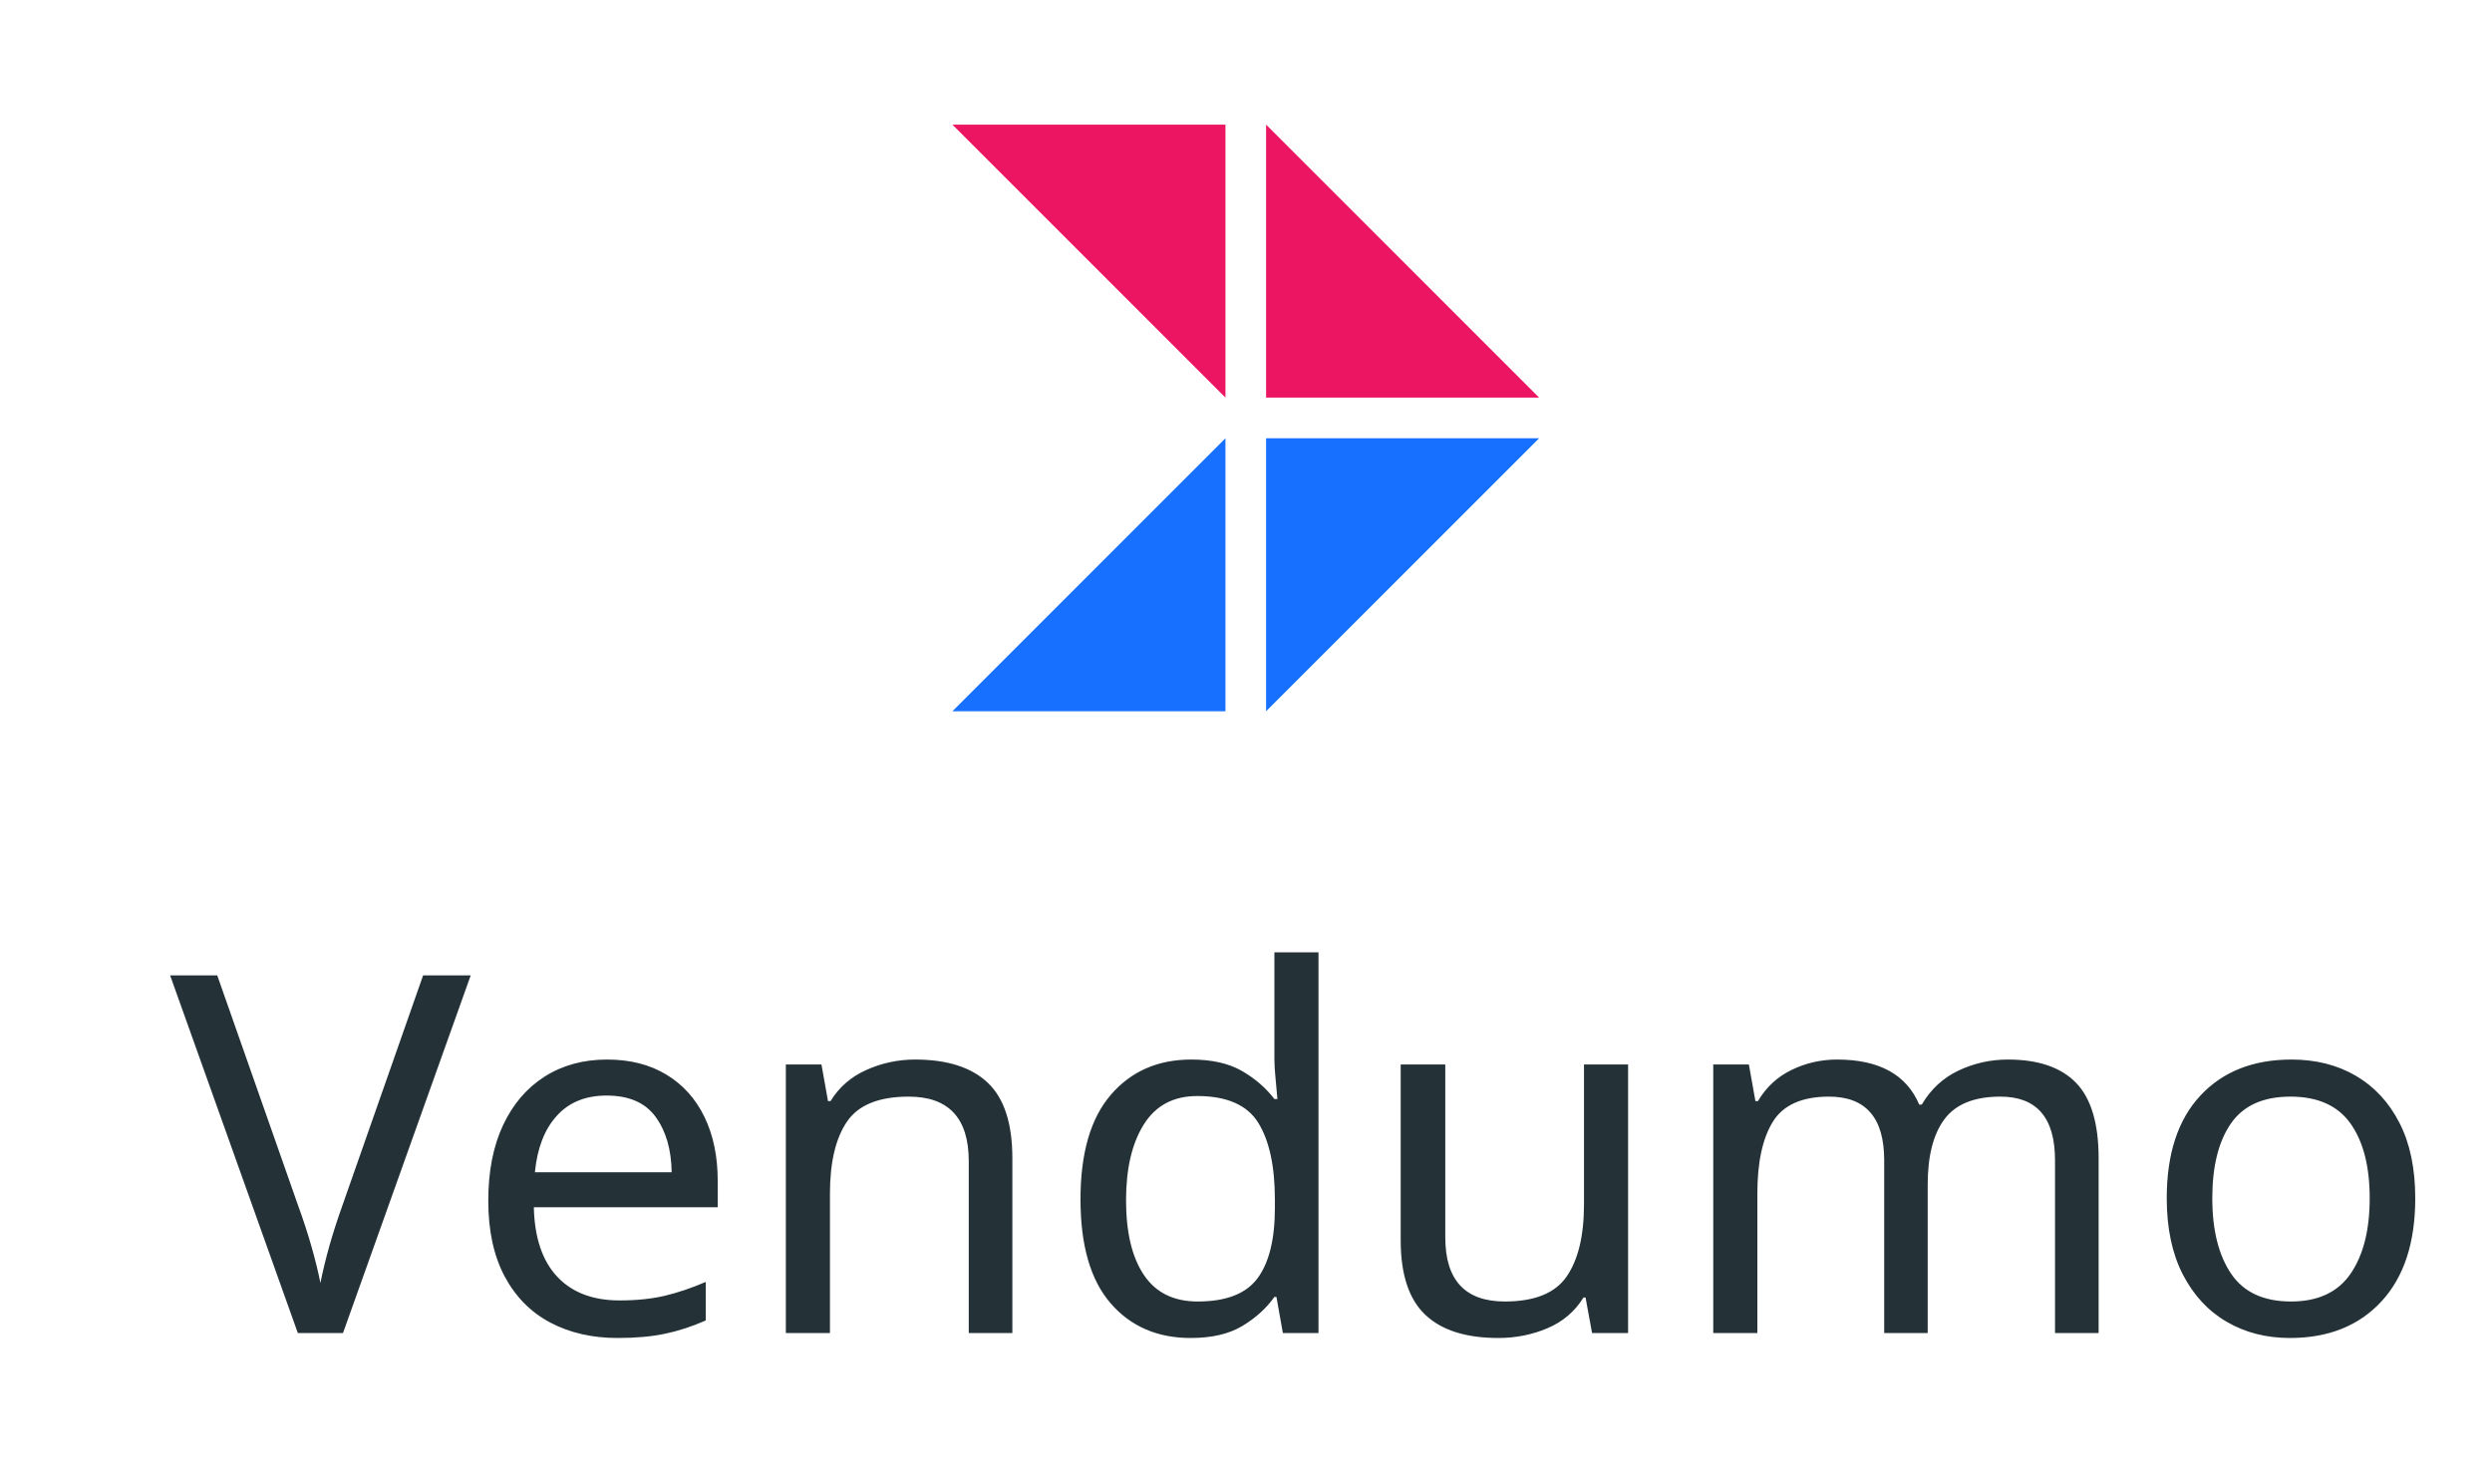
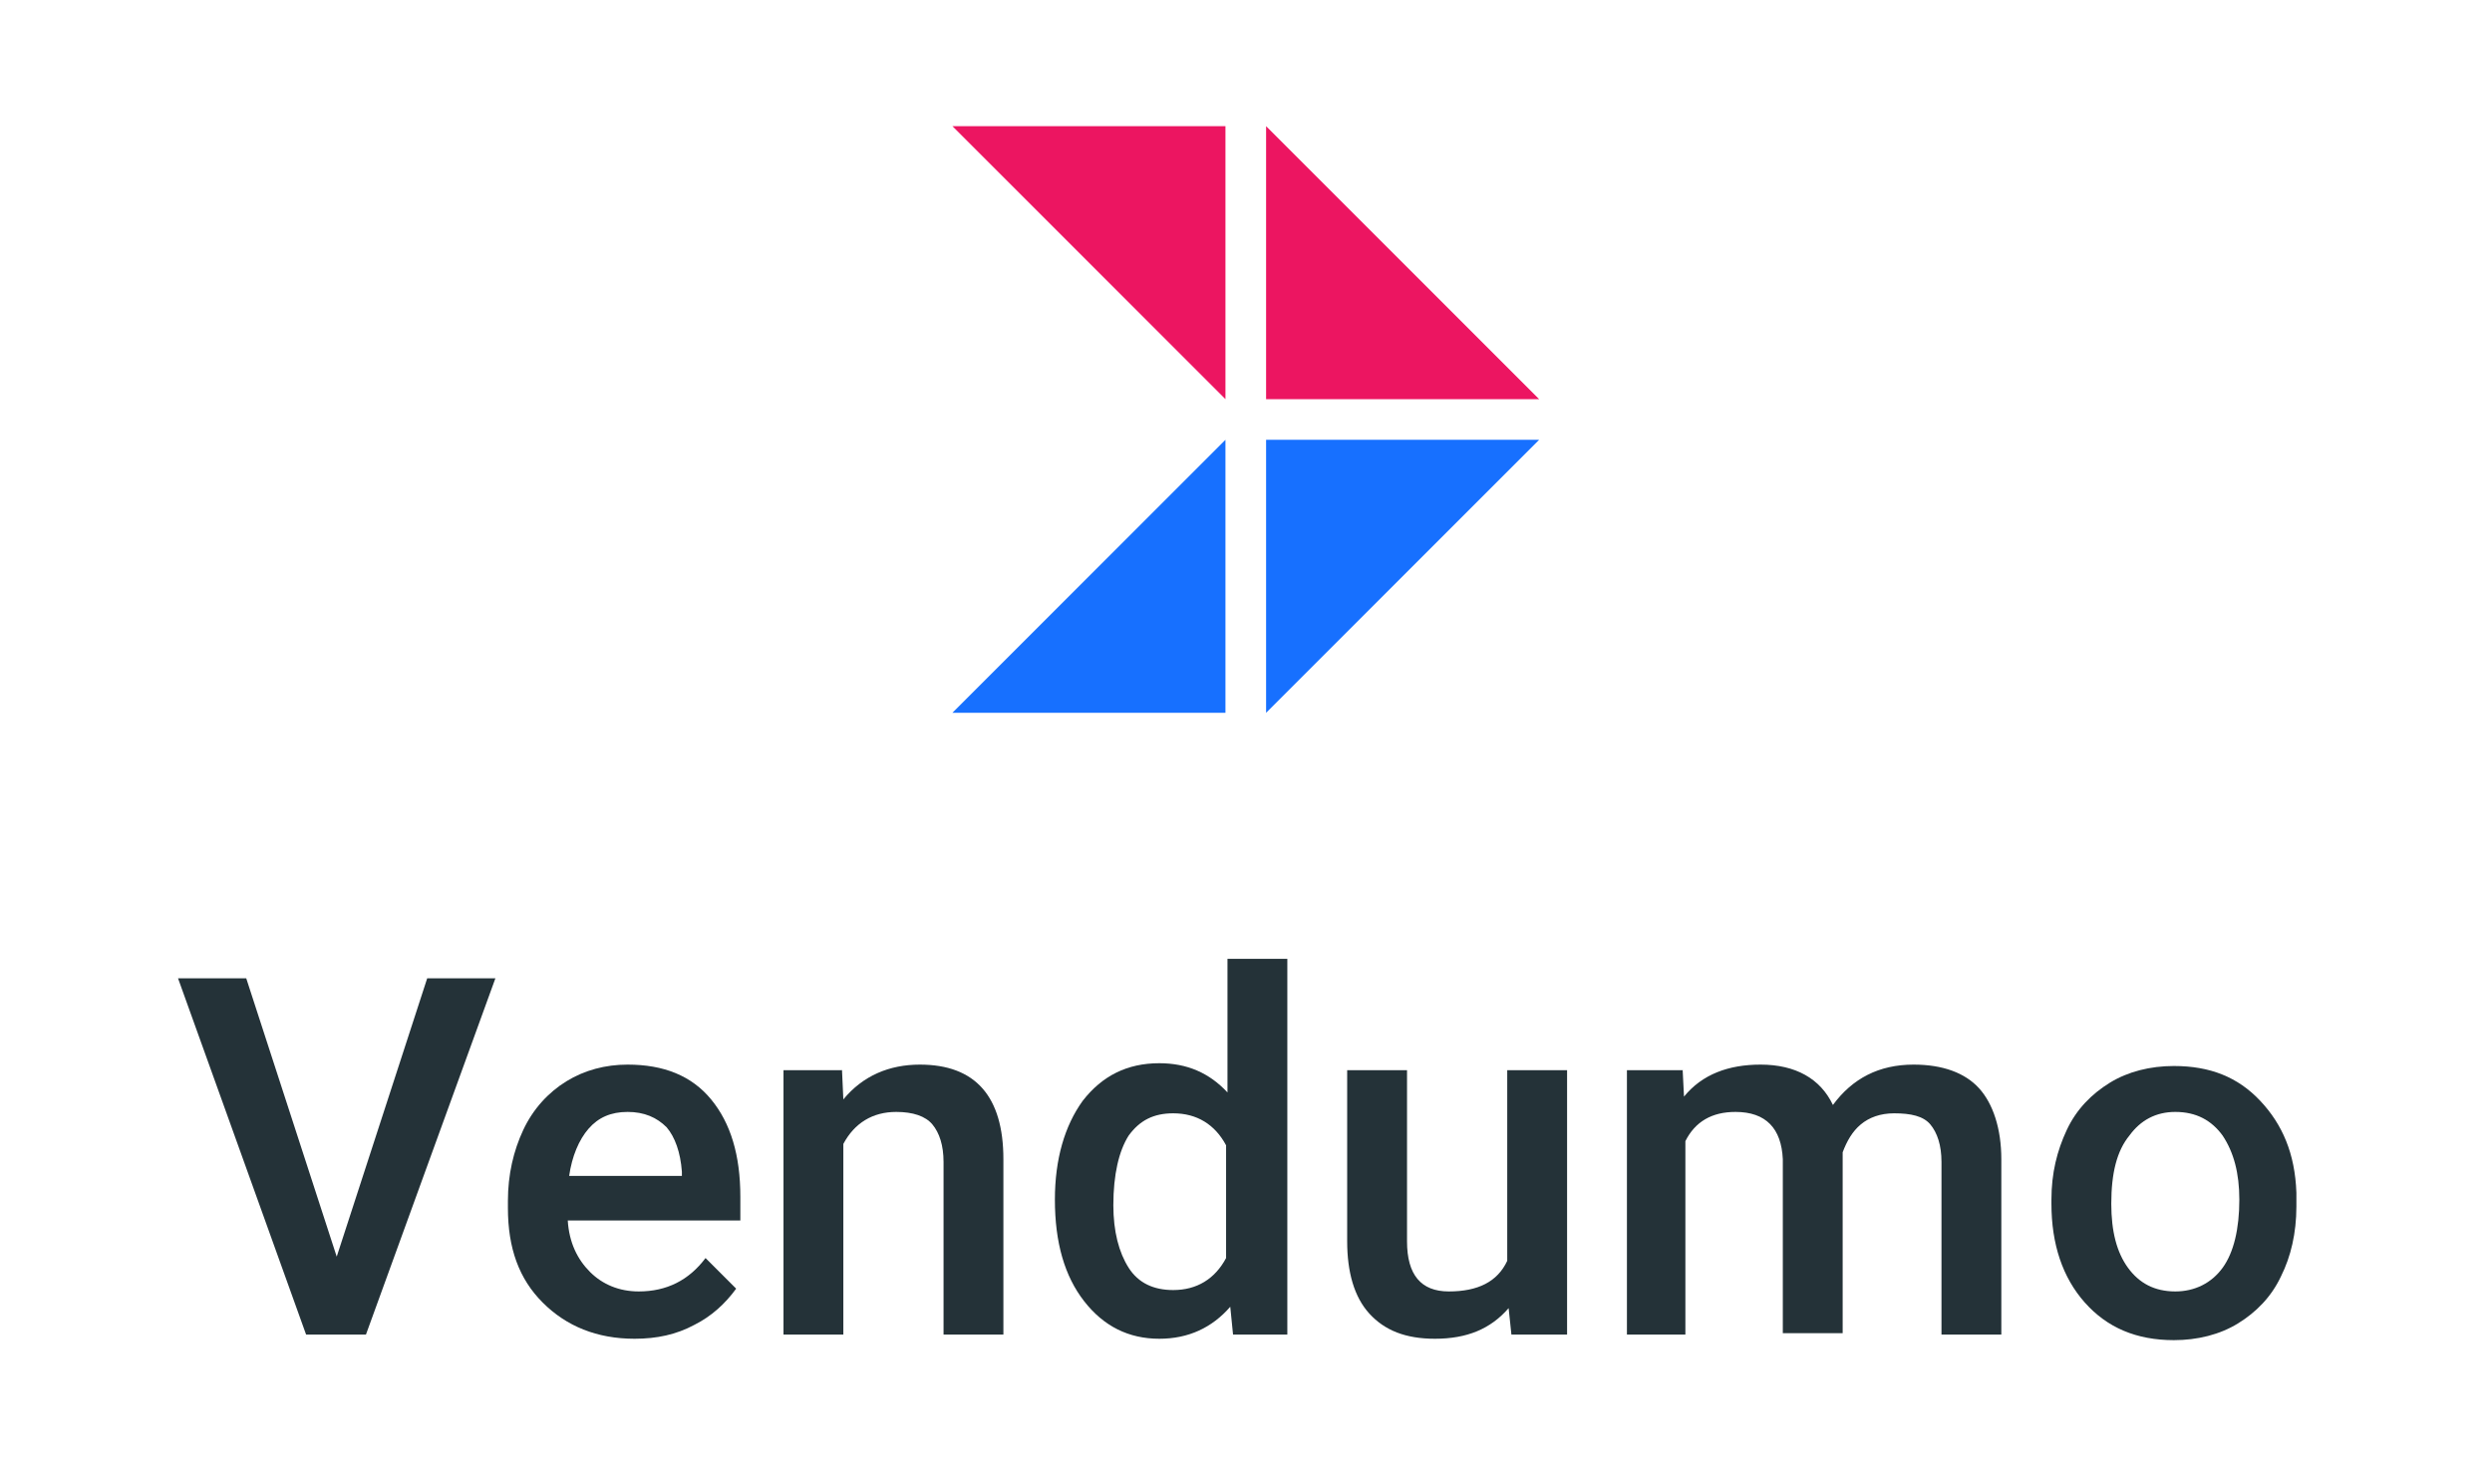
- <svg xmlns="http://www.w3.org/2000/svg" xmlns:xlink="http://www.w3.org/1999/xlink" version="1.1" id="Layer_1" x="0px" y="0px" viewBox="-99 -50 400 238.1" style="enable-background:new -99 -50 400 238.1;" xml:space="preserve">
+ <svg xmlns="http://www.w3.org/2000/svg" version="1.1" id="Layer_1" x="0px" y="0px" viewBox="-99 31.9 400 238.1" style="enable-background:new -99 31.9 400 238.1;" xml:space="preserve">
  <style type="text/css">
- 	.st0{fill:#243238;}
- 	.st1{font-family:'Roboto-Medium';}
- 	.st2{font-size:80.426px;}
- 	.st3{fill:#EC1561;}
- 	.st4{fill:#1770FF;}
+ 	.st0{enable-background:new    ;}
+ 	.st1{fill:#243238;}
+ 	.st2{fill:#EC1561;}
+ 	.st3{fill:#1770FF;}
</style>
-   <g transform="matrix( 2.234055, 0, 0, 2.234055, -27.75,239.45) ">
-     <g>
-       <defs>
-         <rect id="SVGID_1_" x="-119.8" y="-97.7" width="354.8" height="103.2" />
-       </defs>
-       <clipPath id="SVGID_2_">
-         <use xlink:href="#SVGID_1_" style="overflow:visible;" />
-       </clipPath>
-       <text transform="matrix(0.4476 0 0 0.4476 -19.6695 -33.7713)" class="st0 st1 st2">Vendumo</text>
+   <g>
+     <g transform="matrix( 2.234055, 0, 0, 2.234055, -27.75,239.45) ">
+       <g>
+         <g class="st0">
+           <path class="st1" d="M-7.7-2.6l6.5-20h4.9L-5.6,3h-4.3l-9.2-25.6h4.9L-7.7-2.6z" />
+           <path class="st1" d="M13.7,3.3c-2.7,0-4.9-0.9-6.6-2.6C5.4-1,4.6-3.2,4.6-6.1v-0.5c0-1.9,0.4-3.6,1.1-5.1      c0.7-1.5,1.8-2.7,3.1-3.5c1.3-0.8,2.8-1.2,4.4-1.2c2.6,0,4.6,0.8,6,2.5c1.4,1.7,2.1,4,2.1,7v1.7H8.9C9-3.6,9.6-2.4,10.5-1.5      c0.9,0.9,2.1,1.4,3.5,1.4c2,0,3.6-0.8,4.8-2.4L21-0.3c-0.8,1.1-1.8,2-3,2.6C16.7,3,15.3,3.3,13.7,3.3z M13.2-13      c-1.2,0-2.1,0.4-2.8,1.2c-0.7,0.8-1.2,2-1.4,3.4h8.1v-0.3c-0.1-1.4-0.5-2.5-1.1-3.2C15.3-12.6,14.4-13,13.2-13z" />
+           <path class="st1" d="M28.6-16.1l0.1,2.2c1.4-1.7,3.3-2.5,5.5-2.5c4,0,6,2.3,6,6.8V3h-4.3V-9.4c0-1.2-0.3-2.1-0.8-2.7      c-0.5-0.6-1.4-0.9-2.6-0.9c-1.7,0-3,0.8-3.8,2.3V3h-4.3v-19H28.6z" />
+           <path class="st1" d="M43.9-6.7c0-2.9,0.7-5.3,2-7.1c1.4-1.8,3.2-2.7,5.5-2.7c2,0,3.6,0.7,4.9,2.1V-24h4.3V3h-3.9l-0.2-2      c-1.3,1.5-3,2.3-5.1,2.3c-2.2,0-4-0.9-5.4-2.7C44.6-1.2,43.9-3.6,43.9-6.7z M48.1-6.3c0,1.9,0.4,3.4,1.1,4.5      c0.7,1.1,1.8,1.6,3.2,1.6c1.7,0,3-0.8,3.8-2.3v-8.1c-0.8-1.5-2.1-2.3-3.8-2.3c-1.4,0-2.4,0.5-3.2,1.6      C48.5-10.2,48.1-8.5,48.1-6.3z" />
+           <path class="st1" d="M76.5,1.1c-1.3,1.5-3,2.2-5.3,2.2c-2.1,0-3.6-0.6-4.7-1.8c-1.1-1.2-1.6-3-1.6-5.2v-12.3h4.3v12.3      c0,2.4,1,3.6,3,3.6c2.1,0,3.5-0.7,4.2-2.2v-13.7h4.3V3h-4L76.5,1.1z" />
+           <path class="st1" d="M89-16.1l0.1,2c1.3-1.6,3.2-2.3,5.5-2.3c2.5,0,4.3,1,5.2,2.9c1.4-1.9,3.3-2.9,5.8-2.9      c2.1,0,3.7,0.6,4.7,1.7s1.6,2.9,1.6,5.1V3h-4.3V-9.4c0-1.2-0.3-2.1-0.8-2.7c-0.5-0.6-1.4-0.8-2.6-0.8c-1,0-1.8,0.3-2.4,0.8      c-0.6,0.5-1,1.2-1.3,2l0,13h-4.3V-9.6c-0.1-2.2-1.2-3.4-3.4-3.4c-1.7,0-2.9,0.7-3.6,2.1V3H85v-19H89z" />
+           <path class="st1" d="M115.5-6.7c0-1.9,0.4-3.5,1.1-5s1.8-2.6,3.1-3.4c1.3-0.8,2.9-1.2,4.6-1.2c2.6,0,4.6,0.8,6.2,2.5      c1.6,1.7,2.5,3.8,2.6,6.6l0,1c0,1.9-0.4,3.6-1.1,5c-0.7,1.5-1.8,2.6-3.1,3.4c-1.3,0.8-2.9,1.2-4.6,1.2c-2.7,0-4.8-0.9-6.4-2.7      s-2.4-4.2-2.4-7.1V-6.7z M119.8-6.4c0,2,0.4,3.5,1.2,4.6c0.8,1.1,1.9,1.7,3.4,1.7c1.4,0,2.6-0.6,3.4-1.7      c0.8-1.1,1.2-2.8,1.2-4.9c0-1.9-0.4-3.4-1.2-4.6c-0.8-1.1-1.9-1.7-3.4-1.7c-1.4,0-2.5,0.6-3.3,1.7      C120.2-10.2,119.8-8.6,119.8-6.4z" />
+         </g>
+       </g>
    </g>
-   </g>
-   <g transform="matrix( 2.038422, 0, 0, 2.038422, -358.7,-83.4) ">
-     <g>
-       <g id="Layer0_1_FILL">
-         <path class="st3" d="M223.9,26.2h-21.5l21.5,21.5V26.2 M227.1,26.2v21.5h21.5L227.1,26.2z" />
-         <path class="st4" d="M202.4,72.4h21.5V50.9L202.4,72.4 M227.1,50.9v21.5l21.5-21.5H227.1z" />
+     <g transform="matrix( 2.038422, 0, 0, 2.038422, -358.7,-83.4) ">
+       <g>
+         <g id="Layer0_1_FILL">
+           <path class="st2" d="M223.9,66.5h-21.5L223.9,88V66.5 M227.1,66.5V88h21.5L227.1,66.5z" />
+           <path class="st3" d="M202.4,112.7h21.5V91.2L202.4,112.7 M227.1,91.2v21.5l21.5-21.5H227.1z" />
+         </g>
      </g>
    </g>
  </g>
</svg>
